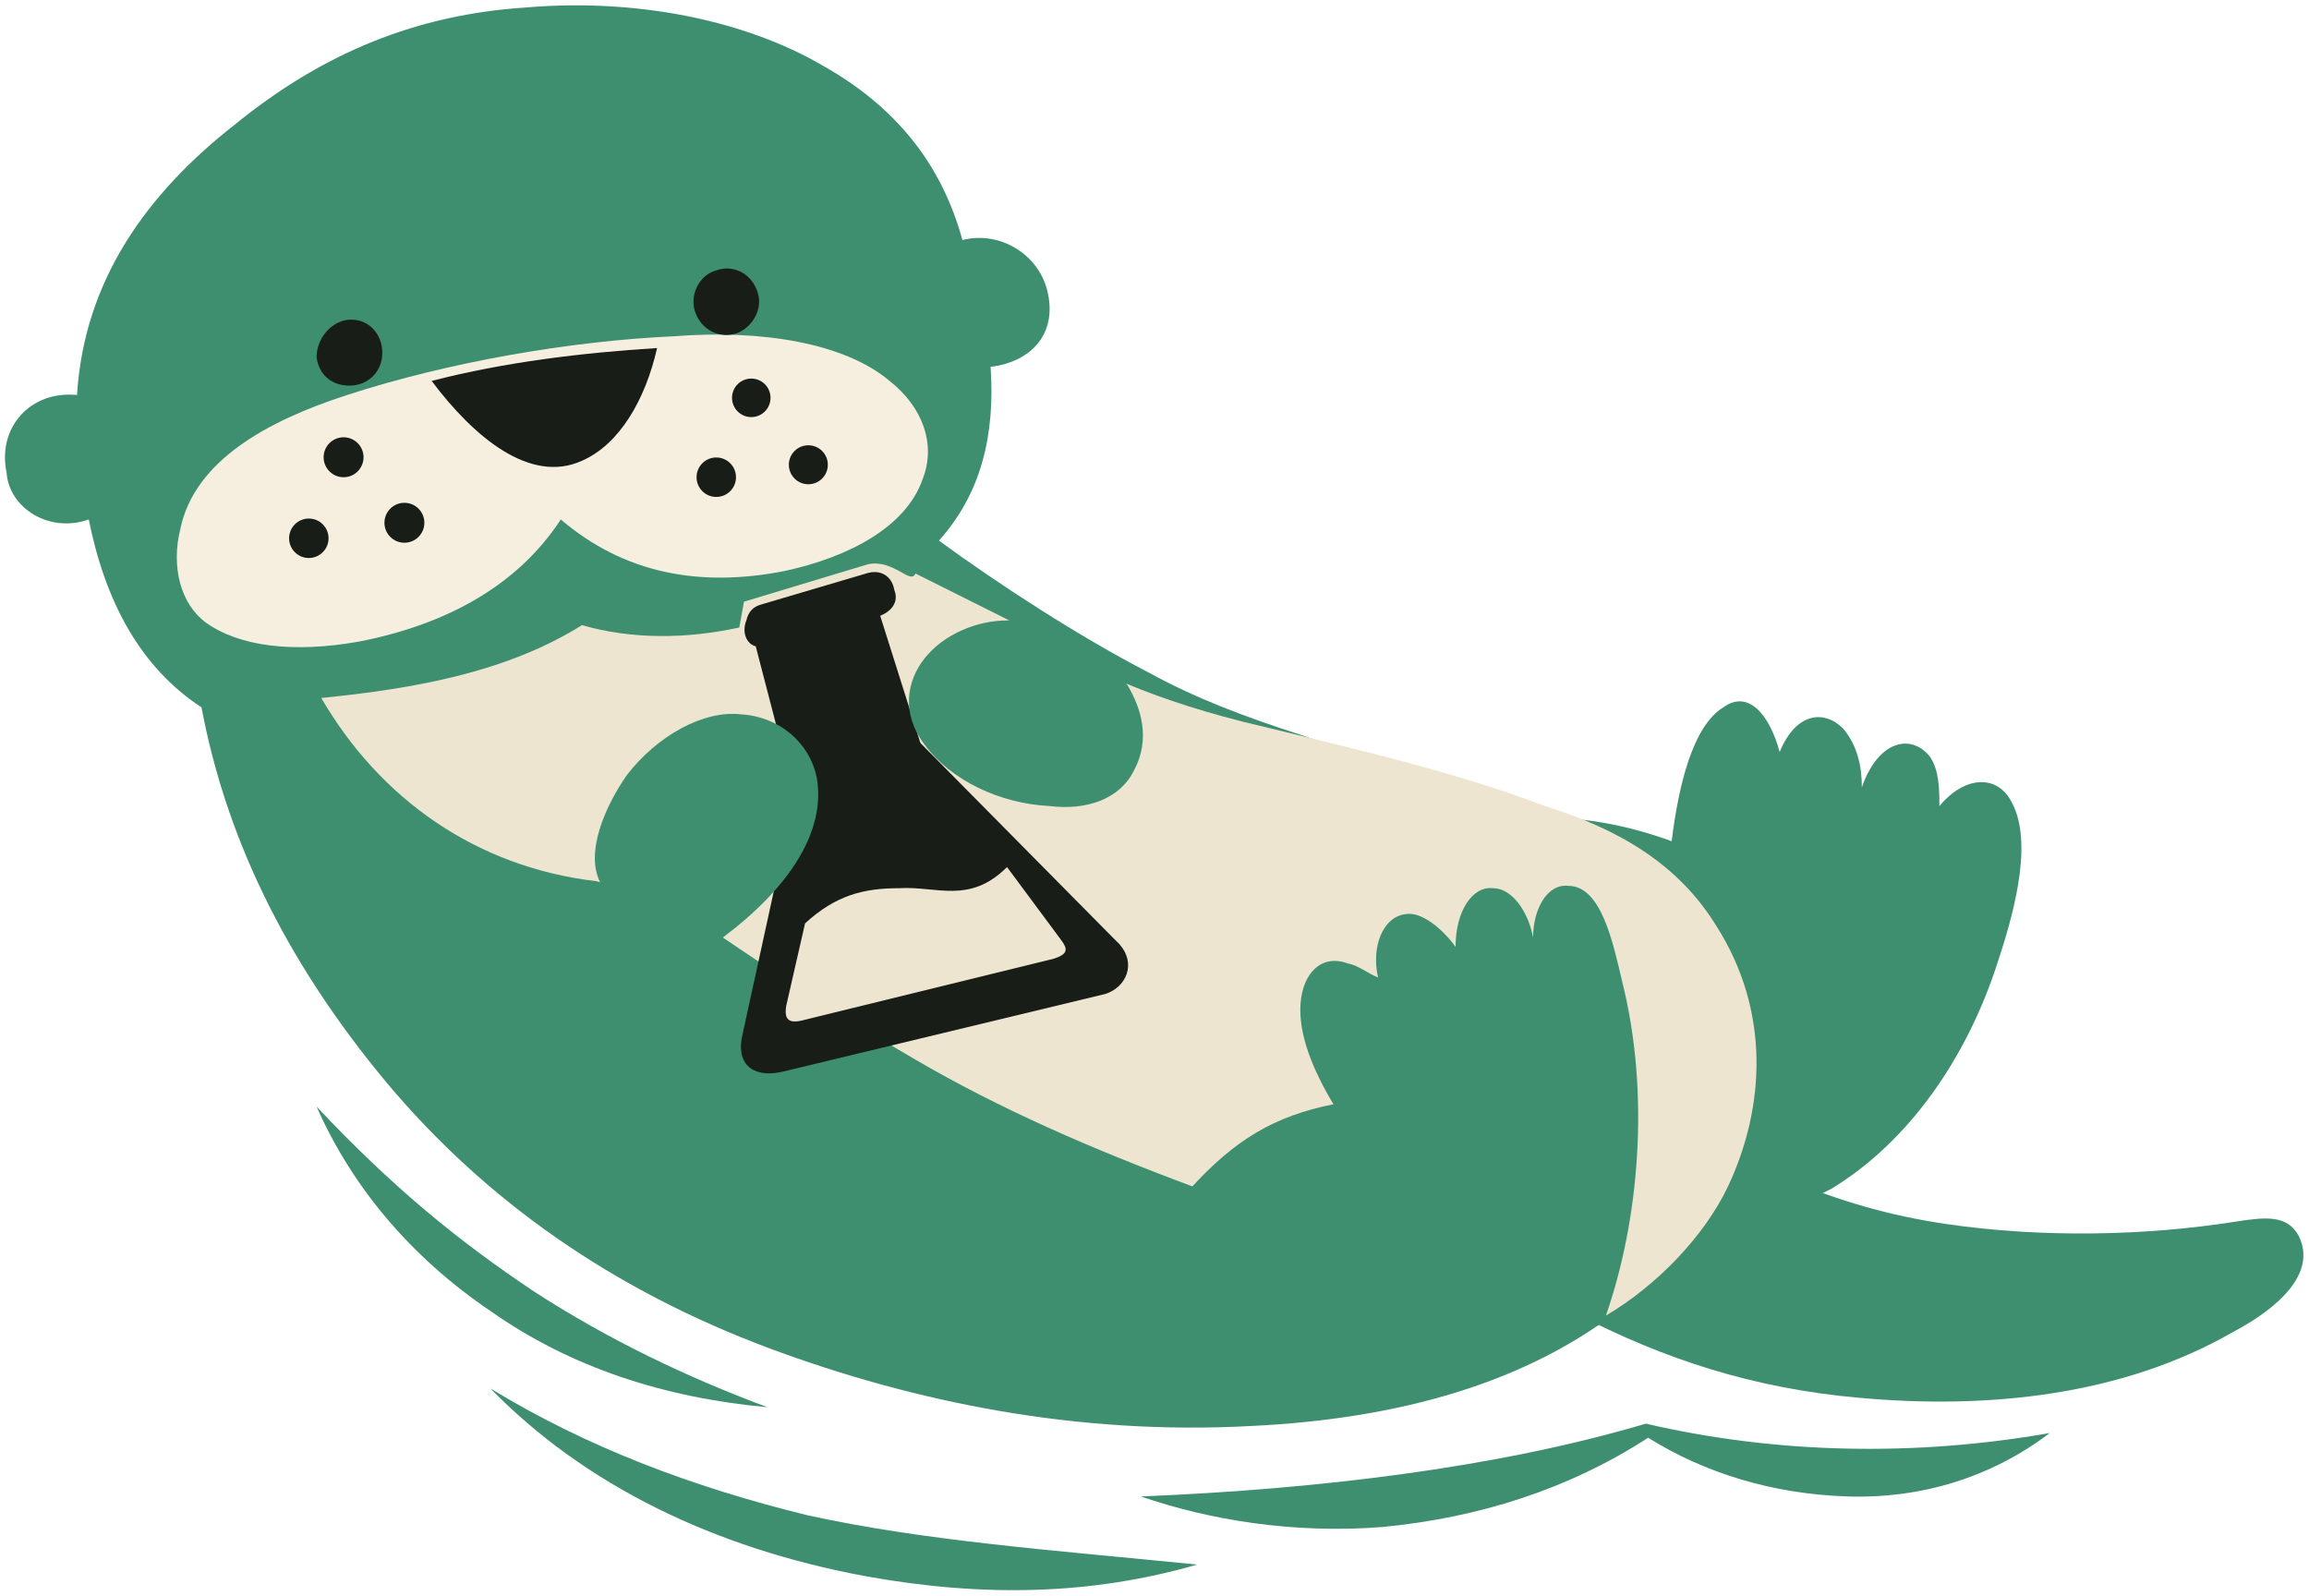
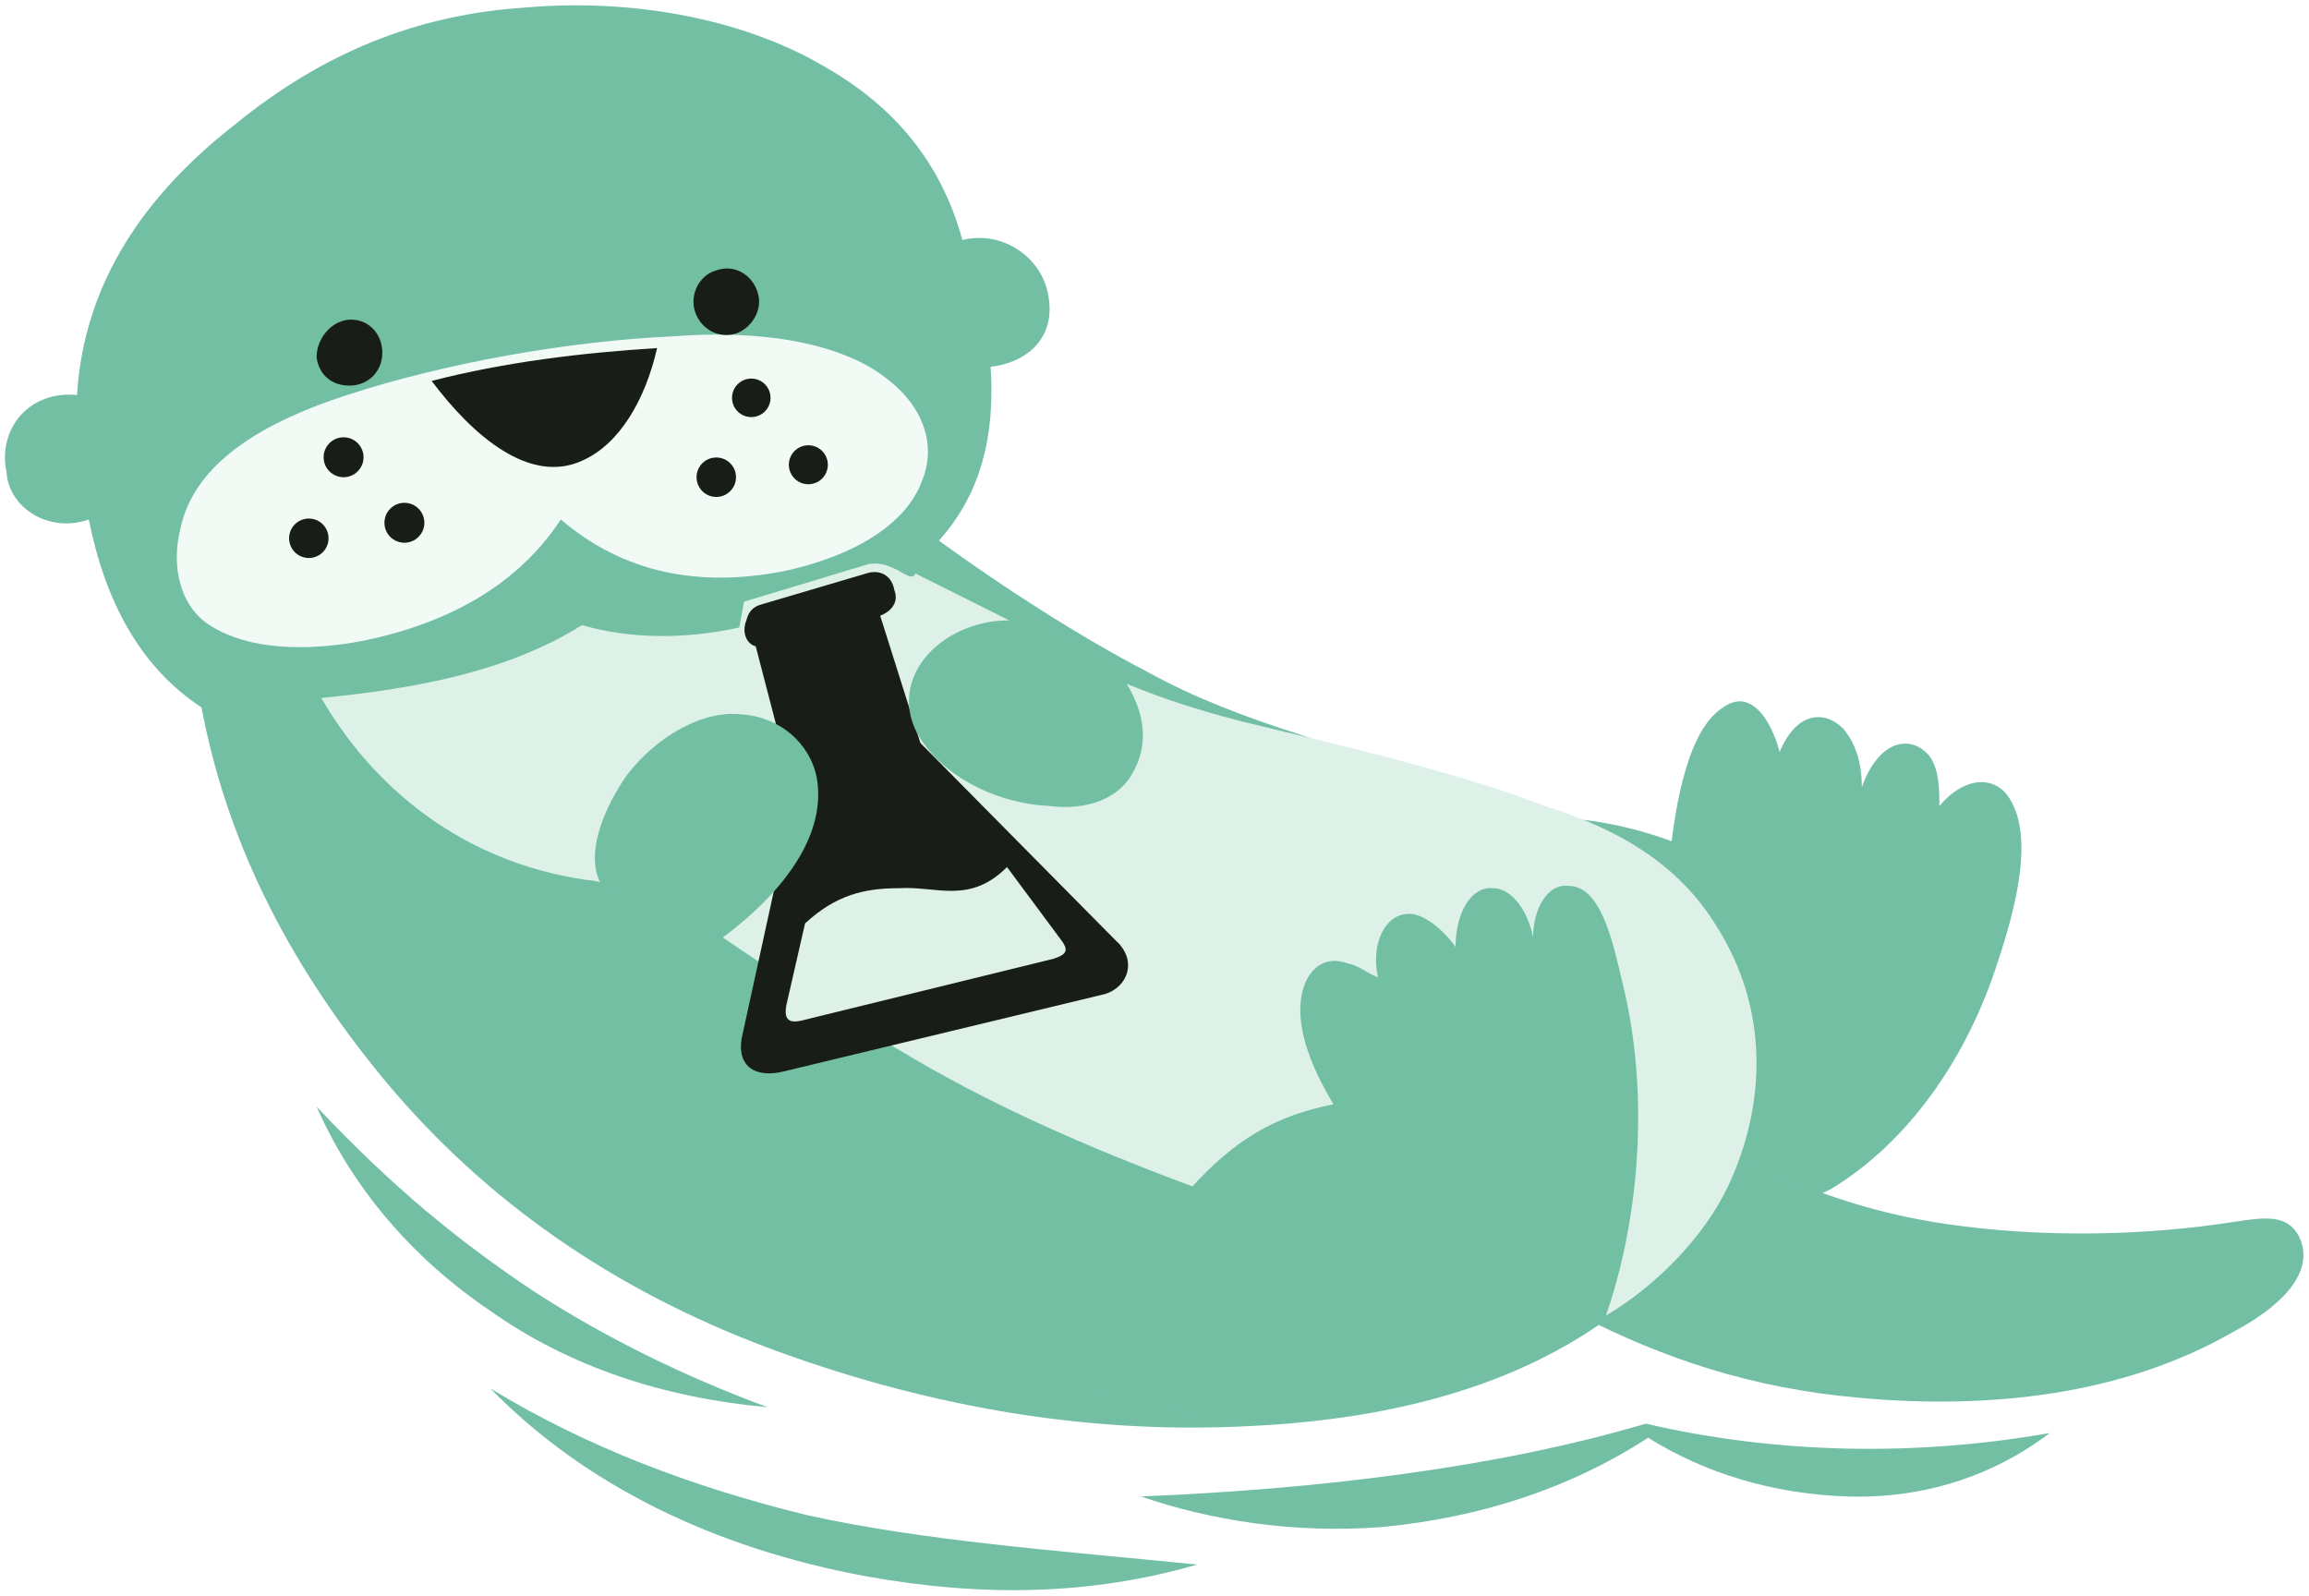
<svg xmlns="http://www.w3.org/2000/svg" viewBox="21.2 24.8 983.2 679.4">
  <g>
    <g>
-       <path d="m671 373c22-1 43 3 62 10 3-24 9-49 22-57 11-8 20 4 24 19 7-17 19-18 27-10 6 7 8 16 8 25 7-20 21-23 29-13 4 6 4 14 4 21 11-13 24-13 30-3 10 16 3 45-5 69-13 41-38 77-71 97l-62 31-55-90z" fill="#3D8F70" />
-       <path d="m715 491c49 30 87 48 135 55 41 6 85 5 123-1 13-2 22-3 27 6 8 16-9 31-28 41-47 27-104 33-159 28-46-4-84-17-119-35z" fill="#3D8F70" />
+       <path d="m671 373c22-1 43 3 62 10 3-24 9-49 22-57 11-8 20 4 24 19 7-17 19-18 27-10 6 7 8 16 8 25 7-20 21-23 29-13 4 6 4 14 4 21 11-13 24-13 30-3 10 16 3 45-5 69-13 41-38 77-71 97l-62 31-55-90z" fill="#72BFA4" />
+       <path d="m715 491c49 30 87 48 135 55 41 6 85 5 123-1 13-2 22-3 27 6 8 16-9 31-28 41-47 27-104 33-159 28-46-4-84-17-119-35z" fill="#72BFA4" />
    </g>
-     <path d="m54 193c3-49 30-86 67-115 38-31 78-47 124-50 46-4 93 5 127 25 30 17 50 41 59 74 16-4 32 6 36 21 5 19-7 31-24 33 2 29-4 54-22 74 26 19 60 41 89 56 20 11 41 19 66 27l88 32c52 11 82 40 94 81 14 43-4 97-44 129-42 34-98 49-160 52-74 4-143-10-205-33-67-25-121-63-163-113-45-54-69-107-79-160-26-17-41-45-48-80-17 6-34-5-35-20-4-19 10-35 30-33z" fill="#3D8F70" />
-     <path d="m158 322c40-4 79-11 111-31 21 6 44 6 67 1l2-11 53-16c11-2 18 9 20 4l40 20c29 19 56 32 99 43 41 10 90 21 129 36 32 10 57 25 73 51 23 36 21 77 5 111-10 21-30 42-52 55-11-18-33-34-58-39-47-1-84-4-118-16-43-16-82-33-118-54-31-18-60-37-82-52-22-11-34-19-54-24-51-6-92-35-117-78z" fill="#EEE5D0" />
-     <path d="m98 250c6-29 37-46 71-57 43-14 95-23 139-25 38-3 73 3 92 19 14 11 20 27 14 42-7 20-31 33-59 39-36 7-68 1-95-22-19 29-50 45-86 52-28 5-51 2-65-8-11-8-15-24-11-40z" fill="#F6EFE0" />
+     <path d="m54 193c3-49 30-86 67-115 38-31 78-47 124-50 46-4 93 5 127 25 30 17 50 41 59 74 16-4 32 6 36 21 5 19-7 31-24 33 2 29-4 54-22 74 26 19 60 41 89 56 20 11 41 19 66 27l88 32c52 11 82 40 94 81 14 43-4 97-44 129-42 34-98 49-160 52-74 4-143-10-205-33-67-25-121-63-163-113-45-54-69-107-79-160-26-17-41-45-48-80-17 6-34-5-35-20-4-19 10-35 30-33z" fill="#72BFA4" />
+     <path d="m158 322c40-4 79-11 111-31 21 6 44 6 67 1l2-11 53-16c11-2 18 9 20 4l40 20c29 19 56 32 99 43 41 10 90 21 129 36 32 10 57 25 73 51 23 36 21 77 5 111-10 21-30 42-52 55-11-18-33-34-58-39-47-1-84-4-118-16-43-16-82-33-118-54-31-18-60-37-82-52-22-11-34-19-54-24-51-6-92-35-117-78z" fill="#DDF1E8" />
+     <path d="m98 250c6-29 37-46 71-57 43-14 95-23 139-25 38-3 73 3 92 19 14 11 20 27 14 42-7 20-31 33-59 39-36 7-68 1-95-22-19 29-50 45-86 52-28 5-51 2-65-8-11-8-15-24-11-40z" fill="#F2FAF6" />
    <g>
      <path d="m205 187c31-8 64-12 96-14-5 22-16 41-32 48-22 10-46-10-64-34z" fill="#191D18" />
      <path d="m184 175c0 8-6 14-14 14s-13-5-14-12c0-8 6-15 13-16 9-1 15 6 15 14z" fill="#191D18" />
      <path d="m344 150c2 7-3 15-10 17-8 2-15-3-17-10s2-15 9-17c8-3 16 2 18 10z" fill="#191D18" />
      <circle cx="167.5" cy="219.5" r="8.5" fill="#191D18" />
      <circle cx="152.7" cy="254" r="8.4" fill="#191D18" />
      <circle cx="193.4" cy="247.4" r="8.5" fill="#191D18" />
      <circle cx="341.1" cy="194.2" r="8.2" fill="#191D18" />
      <circle cx="326.2" cy="228" r="8.4" fill="#191D18" />
      <circle cx="365.4" cy="222.7" r="8.3" fill="#191D18" />
    </g>
    <g>
      <path d="m346 282 44-13c6-2 11 1 12 7 2 5-1 9-6 11l18 57c3 10 9 17 16 25l68 58c7 8 3 18-6 21l-137 33c-12 3-20-2-18-14l19-87c2-11 3-19 0-30l-13-50c-4-1-6-6-4-11 1-4 3-6 7-7z" fill="#191D18" />
      <path d="m407 335 91 92-11 14-79-81z" fill="#191D18" />
-       <path d="m364 418c13-12 25-15 40-15 16-1 30 7 46-9l23 31c3 4 3 6-3 8l-106 26c-7 2-9 0-8-6z" fill="#EEE5D0" />
+       <path d="m364 418c13-12 25-15 40-15 16-1 30 7 46-9l23 31c3 4 3 6-3 8l-106 26c-7 2-9 0-8-6z" fill="#DDF1E8" />
    </g>
    <g>
-       <path d="m277 401c-7-13 2-33 11-46 13-17 33-28 49-26 16 1 29 12 32 27 4 23-12 47-40 68-16 0-44-9-52-23z" fill="#3D8F70" />
-       <path d="m450 289c18-2 38 10 49 24 9 13 12 27 5 40-6 12-20 17-36 15-21-1-42-11-53-26-10-13-8-27 0-37s22-16 35-16z" fill="#3D8F70" />
+       <path d="m277 401c-7-13 2-33 11-46 13-17 33-28 49-26 16 1 29 12 32 27 4 23-12 47-40 68-16 0-44-9-52-23z" fill="#72BFA4" />
+       <path d="m450 289c18-2 38 10 49 24 9 13 12 27 5 40-6 12-20 17-36 15-21-1-42-11-53-26-10-13-8-27 0-37s22-16 35-16z" fill="#72BFA4" />
    </g>
-     <path d="m528 531c19-21 36-31 61-36-9-15-15-30-14-43s9-21 20-17c5 1 8 4 13 6-3-13 2-26 12-27 7-1 16 7 21 14 0-15 7-26 16-25 8 0 15 10 17 21 0-12 6-23 15-22 14 0 19 24 23 41 12 48 7 102-7 142-46 29-105 45-159 47l-66-17z" fill="#3D8F70" />
+     <path d="m528 531c19-21 36-31 61-36-9-15-15-30-14-43s9-21 20-17c5 1 8 4 13 6-3-13 2-26 12-27 7-1 16 7 21 14 0-15 7-26 16-25 8 0 15 10 17 21 0-12 6-23 15-22 14 0 19 24 23 41 12 48 7 102-7 142-46 29-105 45-159 47l-66-17z" fill="#72BFA4" />
  </g>
  <g>
-     <path d="m156 496c32 34 60 57 93 79 31 20 64 36 99 49-44-4-84-17-118-41-34-23-59-53-74-87z" fill="#3D8F70" />
-     <path d="m230 616c41 25 86 42 135 54 50 11 106 15 166 21-45 13-91 14-141 5-65-12-120-39-160-80z" fill="#3D8F70" />
-     <path d="m507 662c74-3 151-12 215-31 56 13 115 14 172 4-25 19-55 28-86 27-32-1-61-10-85-25-34 22-72 34-113 38-38 3-74-3-103-13z" fill="#3D8F70" />
+     <path d="m156 496c32 34 60 57 93 79 31 20 64 36 99 49-44-4-84-17-118-41-34-23-59-53-74-87z" fill="#72BFA4" />
+     <path d="m230 616c41 25 86 42 135 54 50 11 106 15 166 21-45 13-91 14-141 5-65-12-120-39-160-80z" fill="#72BFA4" />
+     <path d="m507 662c74-3 151-12 215-31 56 13 115 14 172 4-25 19-55 28-86 27-32-1-61-10-85-25-34 22-72 34-113 38-38 3-74-3-103-13z" fill="#72BFA4" />
  </g>
</svg>
